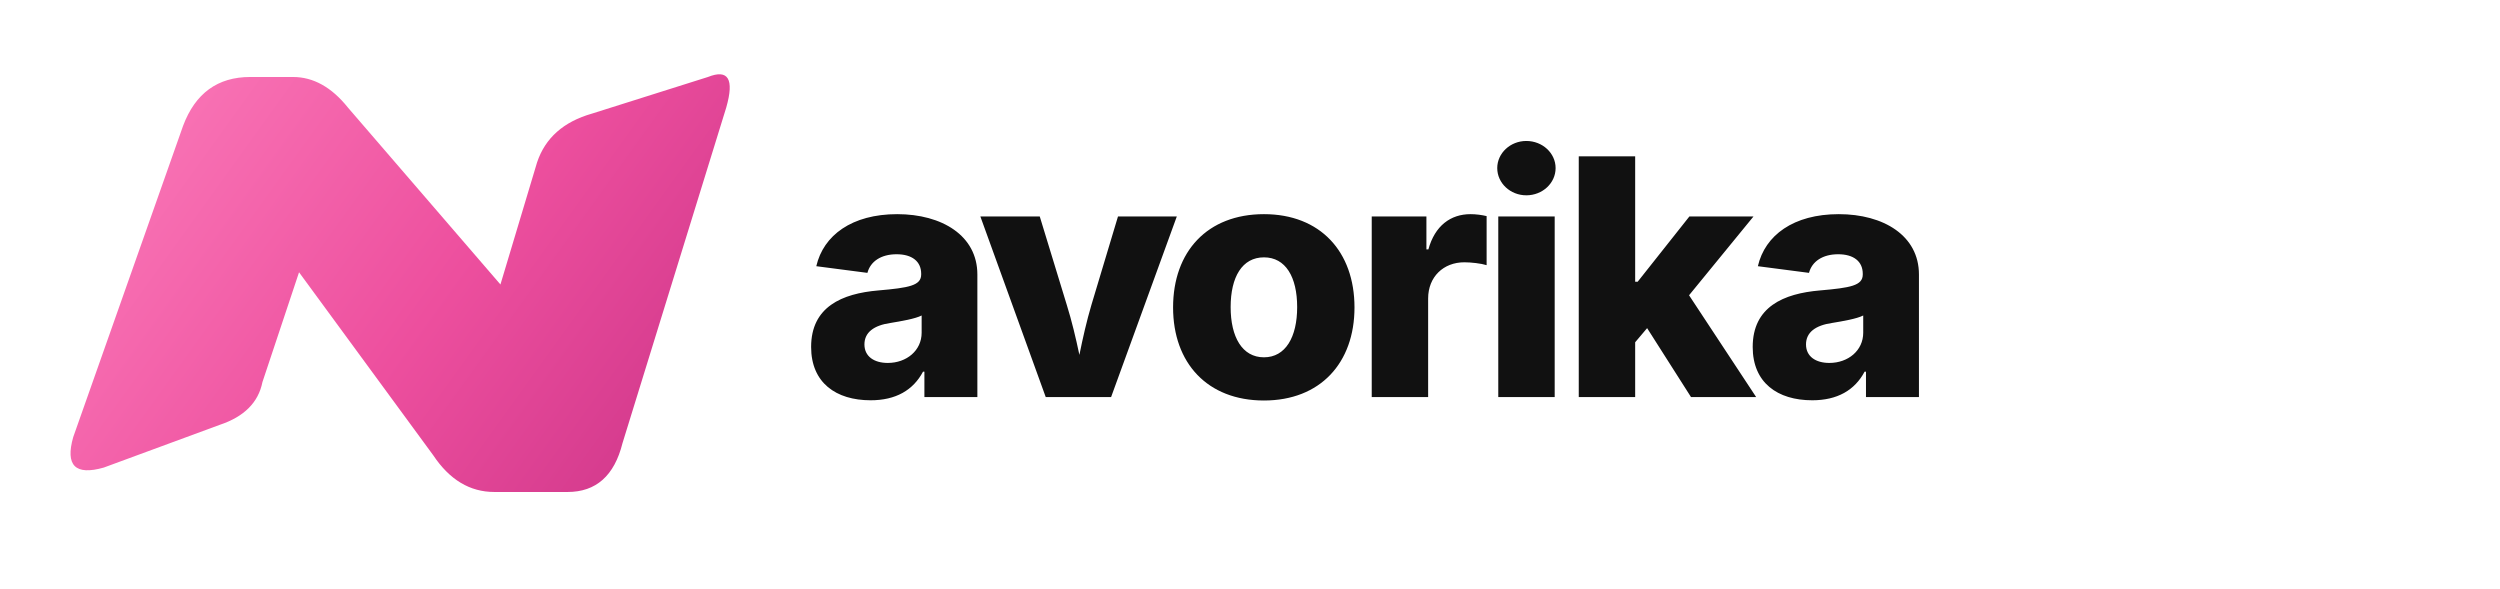
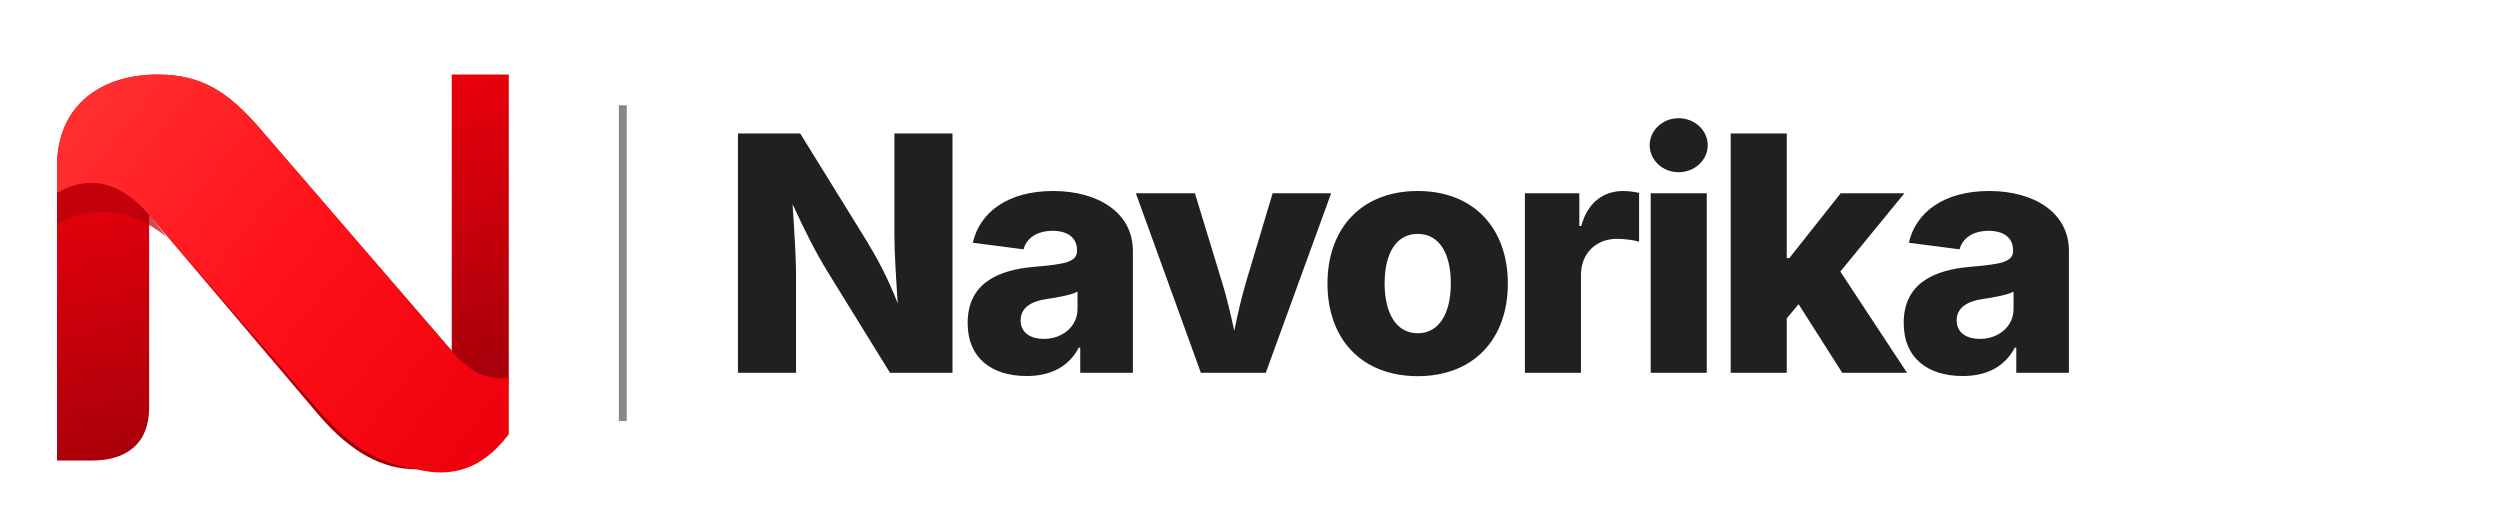
- <svg xmlns="http://www.w3.org/2000/svg" viewBox="0 0 340 80" role="img" aria-label="Navorika">
-   <defs>
-     <linearGradient id="navorikaPink" x1="0" y1="0" x2="125" y2="90" gradientUnits="userSpaceOnUse">
-       <stop offset="0%" stop-color="#ff87c1" />
-       <stop offset="55%" stop-color="#ed4f9e" />
-       <stop offset="100%" stop-color="#c52e83" />
-     </linearGradient>
-   </defs>
-   <g transform="translate(0 3) scale(.83)">
-     <path fill="url(#navorikaPink)" d="M12 68 30 17Q33 9 41 9H48Q53 9 57 14L82 43 88 23Q90 17 97 15L116 9Q121 7 119 14L102 69Q100 77 93 77H81Q75 77 71 71L49 41 43 59Q42 64 36 66L17 73Q10 75 12 68Z" />
+ <svg xmlns="http://www.w3.org/2000/svg" viewBox="0 0 570 120" role="img" aria-label="Navorika">
+   <g transform="translate(3 9)">
+     <defs>
+       <linearGradient id="redRibbon" x1="5" y1="12" x2="111" y2="96" gradientUnits="userSpaceOnUse">
+         <stop offset="0" stop-color="#ff3434" />
+         <stop offset=".52" stop-color="#ff1119" />
+         <stop offset="1" stop-color="#ec000b" />
+       </linearGradient>
+       <linearGradient id="redFold" x1="82" y1="13" x2="102" y2="89" gradientUnits="userSpaceOnUse">
+         <stop stop-color="#e9000b" />
+         <stop offset="1" stop-color="#9c000b" />
+       </linearGradient>
+     </defs>
+     <path d="M10 96V29C10 15 20 8 33 8c10 0 16 4 23 12l44 51V8h13v68c0 14-8 22-21 22-8 0-15-4-22-12L31 40v44c0 8-5 12-13 12H10Z" fill="url(#redFold)" />
+     <path d="M10 29C10 15 20 8 33 8c10 0 16 4 23 12l44 51c4 5 9 7 13 6v13c-6 8-13 10-21 8-8-1-15-5-22-13L31 40c-7-8-14-9-21-5v-6Z" fill="url(#redRibbon)" />
+     <path d="M10 35c7-4 14-3 21 5l4 5c-9-7-17-7-25-3v-7Z" fill="#b7000b" opacity=".7" />
  </g>
-   <text x="109" y="54" font-family="Inter,Arial,sans-serif" font-size="45" font-weight="800" letter-spacing="-1.8" fill="#111111">avorika</text>
+   <path d="M142 24v72" stroke="#888888" stroke-width="1.8" />
+   <text x="164" y="85" fill="#202020" font-family="Inter,Arial,Helvetica,sans-serif" font-weight="800" font-size="75" letter-spacing="-3">Navorika</text>
</svg>
